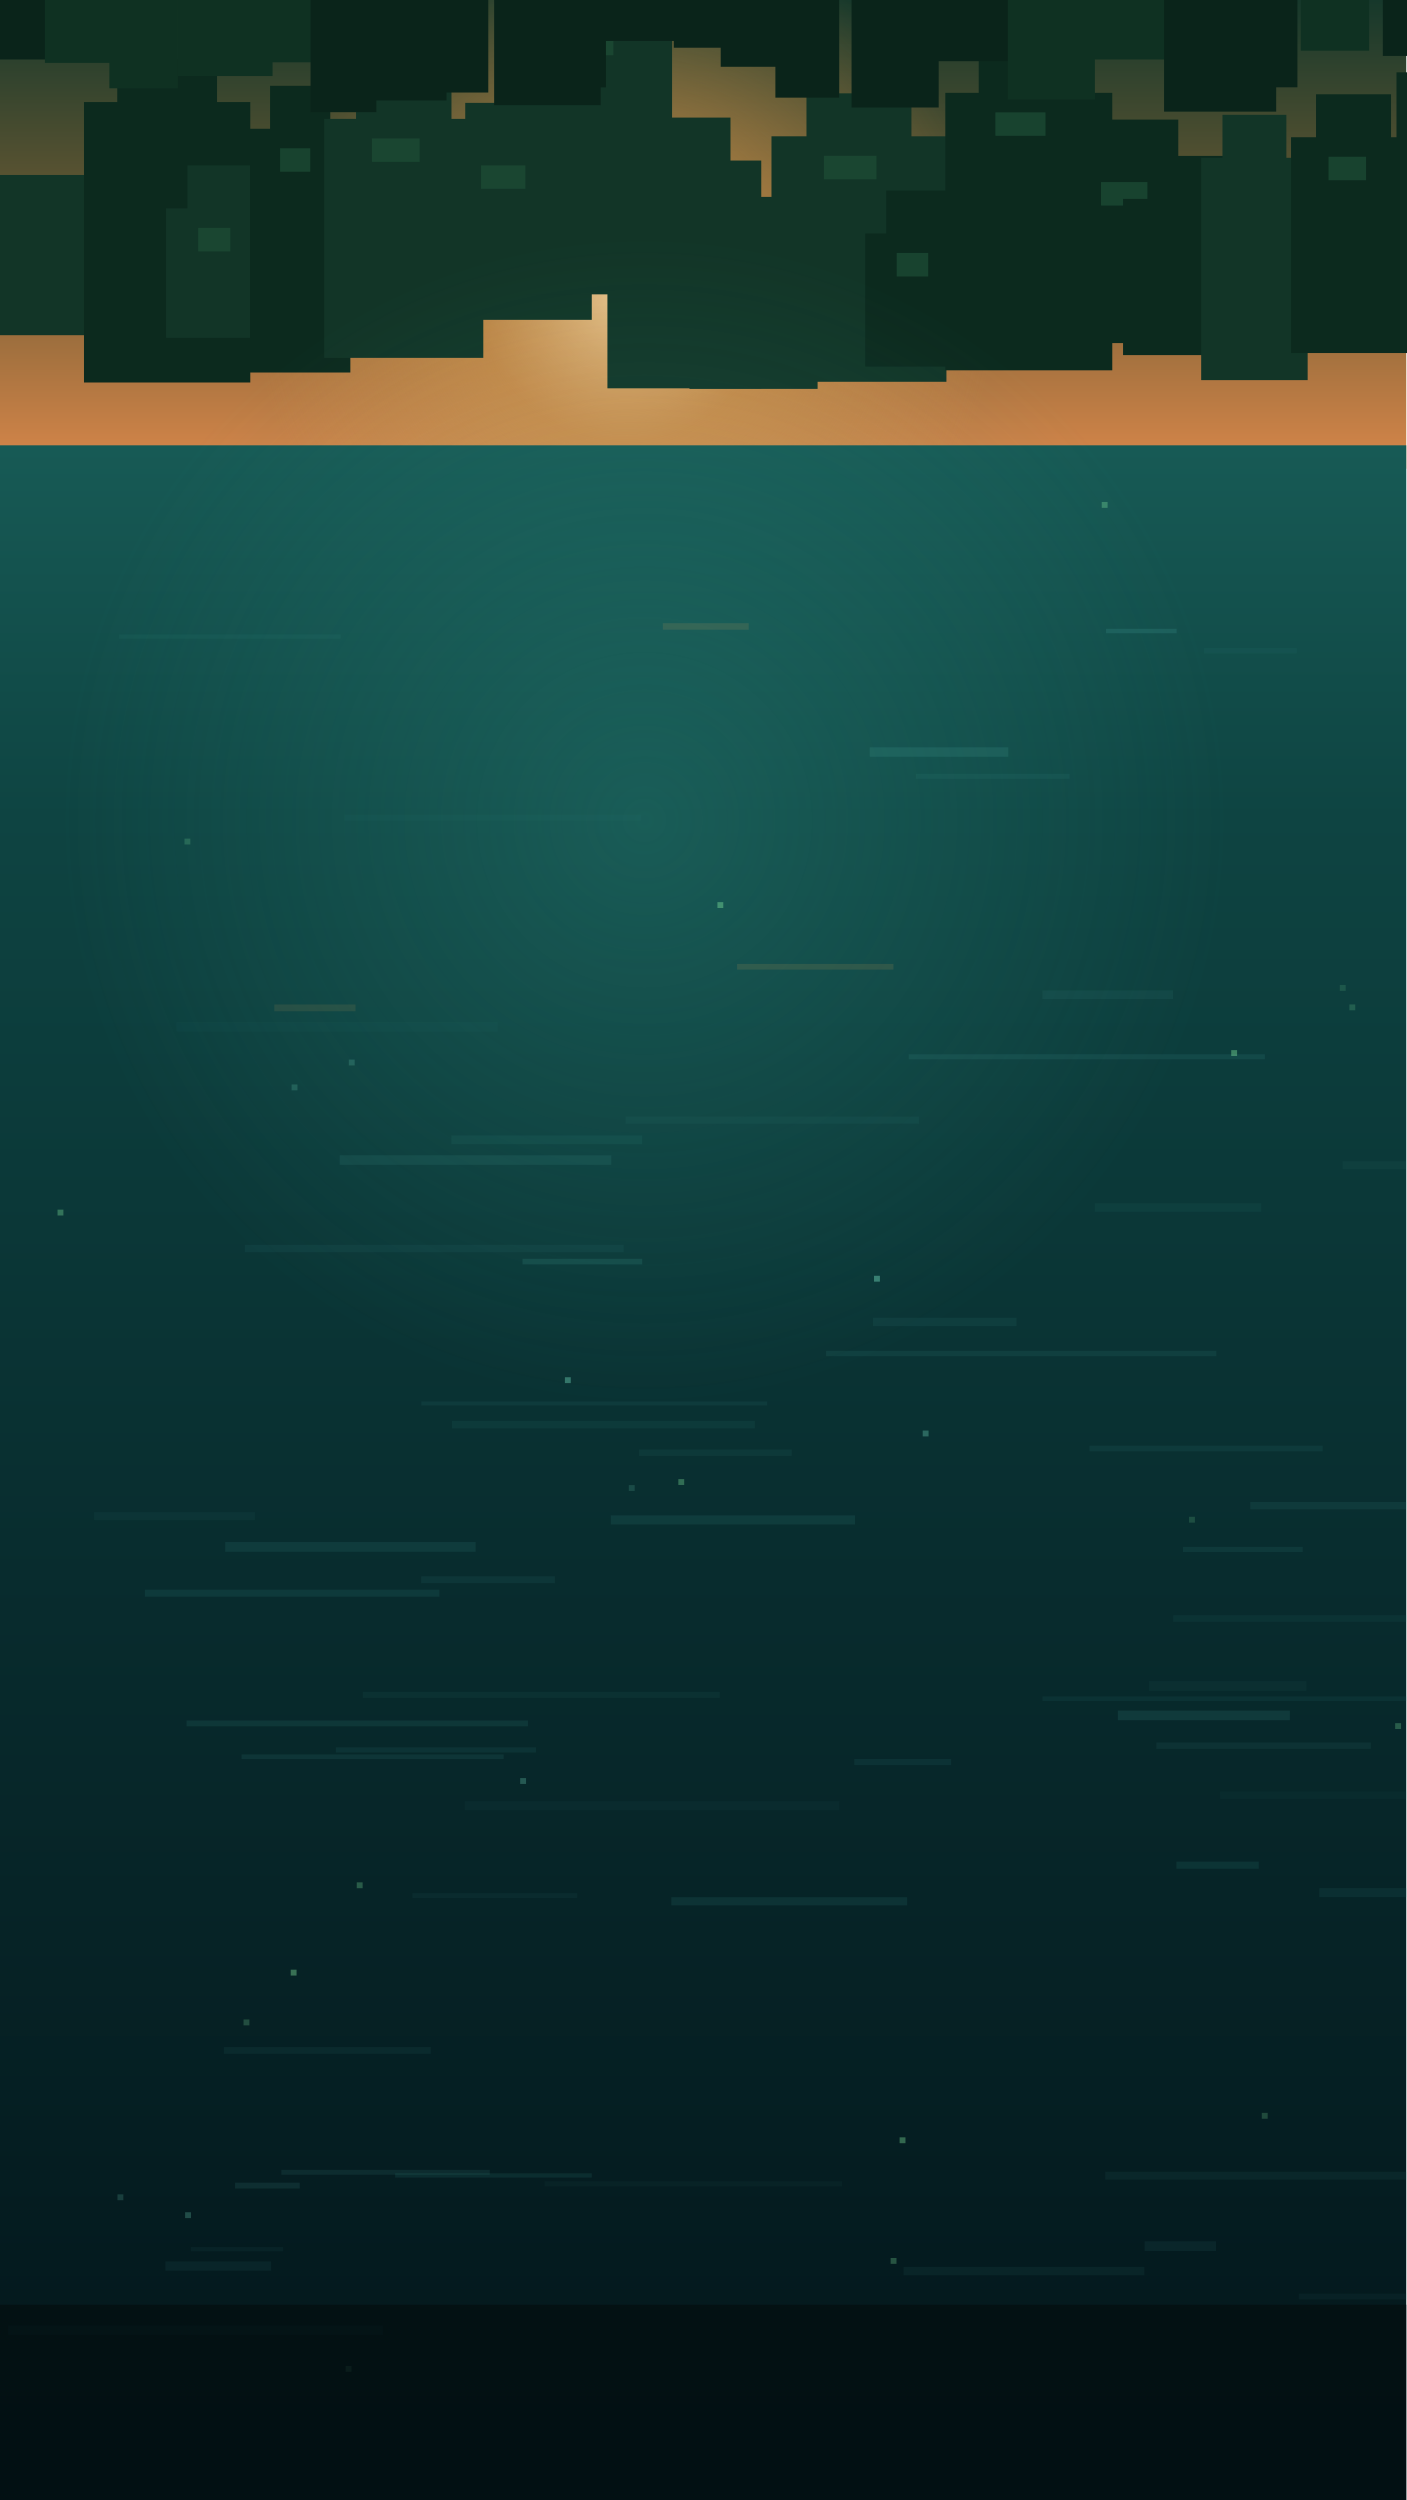
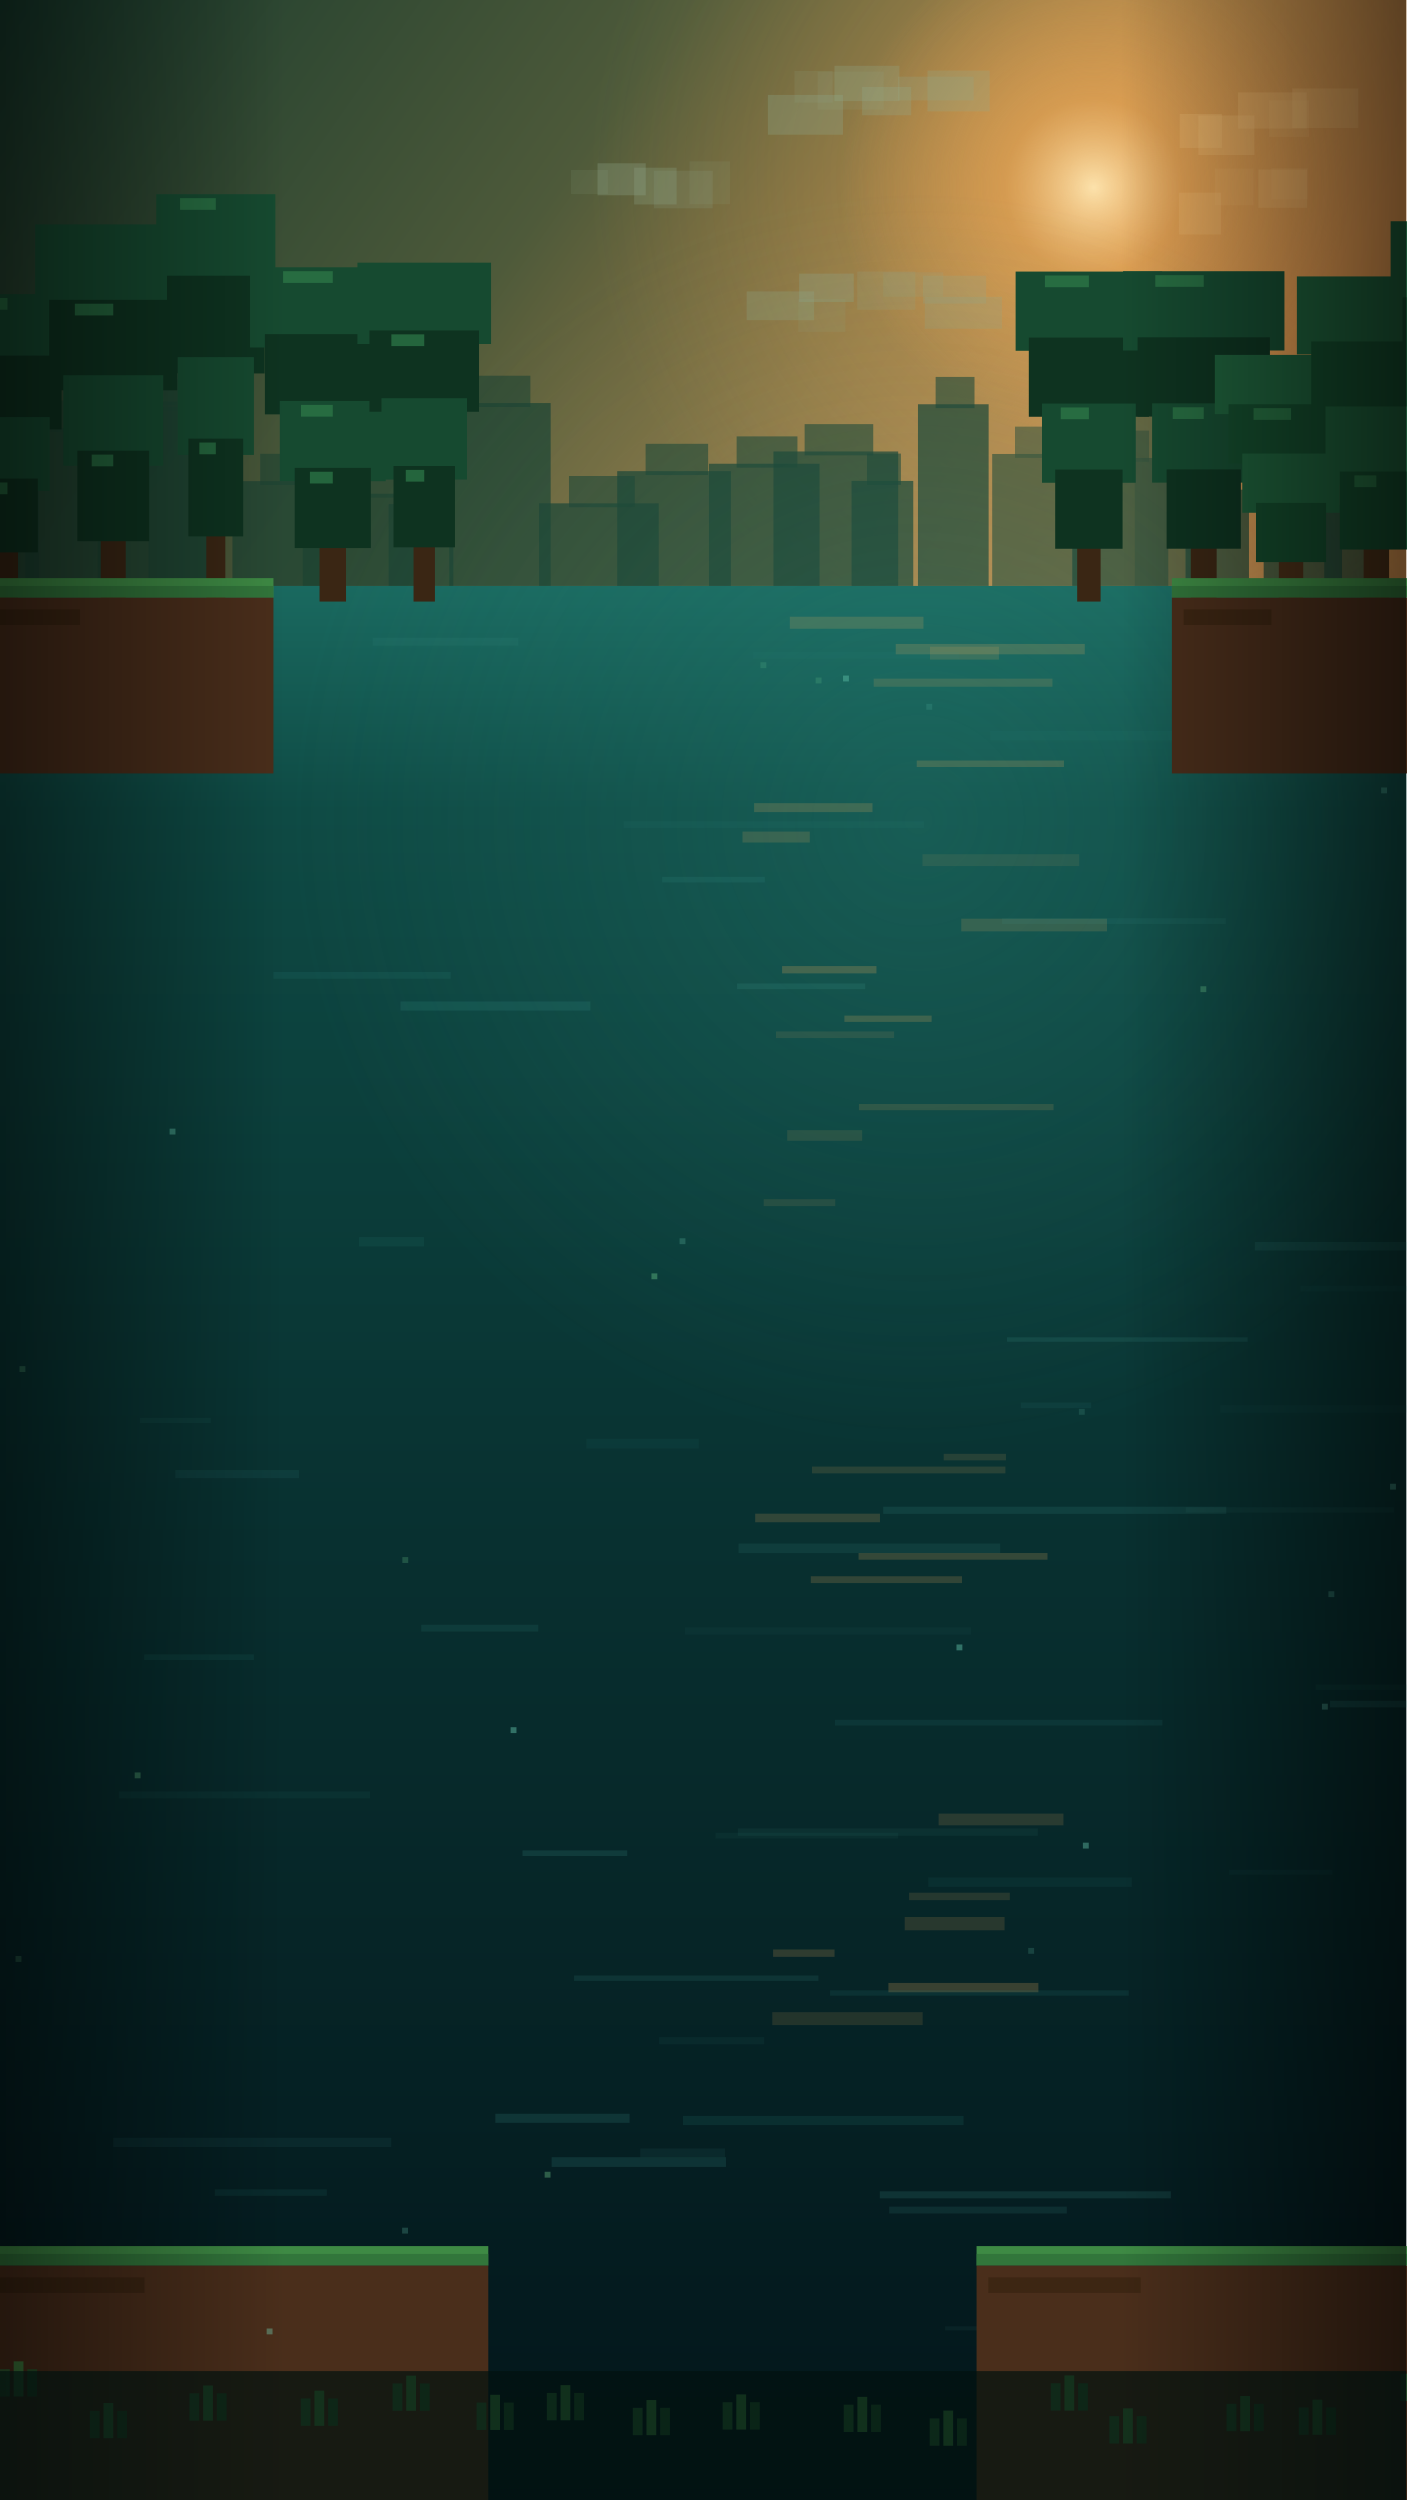
<svg xmlns="http://www.w3.org/2000/svg" viewBox="0 0 720 1280">
  <defs>
-     <linearGradient id="sky2" x1="0" y1="0" x2="0" y2="1">
-       <stop offset="0" stop-color="#16382B" />
-       <stop offset="0.5" stop-color="#6E5B33" />
-       <stop offset="1" stop-color="#D8874A" />
+     <linearGradient id="sky2" x1="0" y1="0" x2="1" y2="0.3">
+       <stop offset="0" stop-color="#173A2C" />
+       <stop offset="0.45" stop-color="#4E5A3A" />
+       <stop offset="0.72" stop-color="#9A7A44" />
+       <stop offset="1" stop-color="#E0954E" />
    </linearGradient>
    <linearGradient id="water" x1="0" y1="0" x2="0" y2="1">
-       <stop offset="0" stop-color="#175A55" />
-       <stop offset="0.18" stop-color="#0E4442" />
-       <stop offset="0.55" stop-color="#082C2E" />
+       <stop offset="0" stop-color="#1A6A60" />
+       <stop offset="0.12" stop-color="#0E4A44" />
+       <stop offset="0.5" stop-color="#083030" />
      <stop offset="1" stop-color="#03151A" />
    </linearGradient>
    <radialGradient id="sun">
-       <stop offset="0" stop-color="#FFD9A0" stop-opacity="0.85" />
-       <stop offset="0.4" stop-color="#E8A050" stop-opacity="0.5" />
+       <stop offset="0" stop-color="#FFE6B0" stop-opacity="0.95" />
+       <stop offset="0.35" stop-color="#F0A855" stop-opacity="0.55" />
      <stop offset="1" stop-color="#E8A050" stop-opacity="0" />
    </radialGradient>
+     <radialGradient id="sunHalo">
+       <stop offset="0" stop-color="#F0B860" stop-opacity="0.3" />
+       <stop offset="1" stop-color="#F0B860" stop-opacity="0" />
+     </radialGradient>
    <radialGradient id="waterGlow">
-       <stop offset="0" stop-color="#2E8A7E" stop-opacity="0.35" />
+       <stop offset="0" stop-color="#2E8A7E" stop-opacity="0.3" />
      <stop offset="1" stop-color="#2E8A7E" stop-opacity="0" />
    </radialGradient>
+     <linearGradient id="vign" x1="0" y1="0" x2="1" y2="0">
+       <stop offset="0" stop-color="#000" stop-opacity="0.5" />
+       <stop offset="0.2" stop-color="#000" stop-opacity="0" />
+       <stop offset="0.8" stop-color="#000" stop-opacity="0" />
+       <stop offset="1" stop-color="#000" stop-opacity="0.55" />
+     </linearGradient>
  </defs>
-   <rect x="0" y="0" width="720" height="240" fill="url(#sky2)" />
-   <circle cx="320" cy="150" r="190" fill="url(#sun)" />
-   <rect x="-20" y="111.589" width="91.072" height="60.029" fill="#123527" />
-   <rect x="-1.786" y="89.589" width="54.643" height="24" fill="#123527" />
-   <rect x="43" y="52.245" width="85.153" height="143.595" fill="#0C2A1E" />
-   <rect x="60.031" y="30.245" width="51.092" height="24" fill="#0C2A1E" />
-   <rect x="85" y="106.698" width="54.829" height="66.262" fill="#123527" />
-   <rect x="95.966" y="84.698" width="32.897" height="24" fill="#123527" />
-   <rect x="101.449" y="116.698" width="16.449" height="12" fill="#1B4A33" opacity=".8" />
-   <rect x="128" y="65.925" width="51.379" height="124.804" fill="#0C2A1E" />
-   <rect x="138.276" y="43.925" width="30.827" height="24" fill="#0C2A1E" />
-   <rect x="143.414" y="75.925" width="15.414" height="12" fill="#1B4A33" opacity=".8" />
-   <rect x="166" y="60.869" width="81.446" height="122.356" fill="#123527" />
-   <rect x="182.289" y="38.869" width="48.867" height="24" fill="#123527" />
-   <rect x="190.434" y="70.869" width="24.434" height="12" fill="#1B4A33" opacity=".8" />
-   <rect x="222" y="74.673" width="80.986" height="89.084" fill="#123527" />
-   <rect x="238.197" y="52.673" width="48.592" height="24" fill="#123527" />
-   <rect x="246.296" y="84.673" width="24.296" height="12" fill="#1B4A33" opacity=".8" />
-   <rect x="269" y="6.269" width="75.097" height="144.436" fill="#123527" />
-   <rect x="284.019" y="-15.731" width="45.058" height="24" fill="#123527" />
-   <rect x="291.529" y="16.269" width="22.529" height="12" fill="#1B4A33" opacity=".8" />
-   <rect x="311" y="82.201" width="78.764" height="116.617" fill="#123527" />
-   <rect x="326.753" y="60.201" width="47.258" height="24" fill="#123527" />
-   <rect x="353" y="122.808" width="65.609" height="76.3" fill="#123527" />
-   <rect x="366.122" y="100.808" width="39.365" height="24" fill="#123527" />
-   <rect x="395" y="69.786" width="89.572" height="125.688" fill="#123527" />
-   <rect x="412.914" y="47.786" width="53.743" height="24" fill="#123527" />
-   <rect x="421.872" y="79.786" width="26.872" height="12" fill="#1B4A33" opacity=".8" />
-   <rect x="443" y="119.529" width="53.727" height="68.17" fill="#0C2A1E" />
-   <rect x="453.745" y="97.529" width="32.236" height="24" fill="#0C2A1E" />
-   <rect x="459.118" y="129.529" width="16.118" height="12" fill="#1B4A33" opacity=".8" />
-   <rect x="484" y="47.529" width="85.483" height="142.073" fill="#0C2A1E" />
-   <rect x="501.097" y="25.529" width="51.29" height="24" fill="#0C2A1E" />
-   <rect x="509.645" y="57.529" width="25.645" height="12" fill="#1B4A33" opacity=".8" />
-   <rect x="540" y="83.226" width="79.104" height="92.432" fill="#0C2A1E" />
-   <rect x="555.821" y="61.226" width="47.462" height="24" fill="#0C2A1E" />
-   <rect x="563.731" y="93.226" width="23.731" height="12" fill="#1B4A33" opacity=".8" />
-   <rect x="575" y="101.824" width="89.263" height="79.988" fill="#0C2A1E" />
-   <rect x="592.853" y="79.824" width="53.558" height="24" fill="#0C2A1E" />
-   <rect x="615" y="80.788" width="54.519" height="113.832" fill="#123527" />
-   <rect x="625.904" y="58.788" width="32.712" height="24" fill="#123527" />
-   <rect x="661" y="70.267" width="64.015" height="110.489" fill="#0C2A1E" />
-   <rect x="673.803" y="48.267" width="38.409" height="24" fill="#0C2A1E" />
-   <rect x="680.204" y="80.267" width="19.204" height="12" fill="#1B4A33" opacity=".8" />
-   <rect x="715" y="37.028" width="47.932" height="140.578" fill="#0C2A1E" />
-   <rect x="724.586" y="15.028" width="28.759" height="24" fill="#0C2A1E" />
-   <rect x="729.38" y="47.028" width="14.38" height="12" fill="#1B4A33" opacity=".8" />
-   <rect x="-10" y="-6" width="53.271" height="36.457" fill="#0A241A" />
-   <rect x="23" y="-6" width="56.959" height="38.208" fill="#0F3122" />
-   <rect x="56" y="-6" width="35.094" height="51.2" fill="#0F3122" />
-   <rect x="91" y="-6" width="48.565" height="44.945" fill="#0F3122" />
-   <rect x="130" y="-6" width="39.093" height="37.901" fill="#0F3122" />
-   <rect x="159" y="-6" width="33.69" height="63.441" fill="#0A241A" />
-   <rect x="185" y="-6" width="43.614" height="57.454" fill="#0A241A" />
-   <rect x="209" y="-6" width="40.999" height="53.376" fill="#0A241A" />
-   <rect x="253" y="-6" width="54.552" height="59.87" fill="#0A241A" />
-   <rect x="278" y="-6" width="32.24" height="50.744" fill="#0A241A" />
-   <rect x="305" y="-6" width="54.06" height="26.969" fill="#0A241A" />
-   <rect x="345" y="-6" width="54.438" height="30.434" fill="#0A241A" />
-   <rect x="369" y="-6" width="30.758" height="40.196" fill="#0A241A" />
-   <rect x="397" y="-6" width="32.677" height="56.001" fill="#0A241A" />
-   <rect x="436" y="-6" width="44.61" height="61.04" fill="#0A241A" />
-   <rect x="471" y="-6" width="58.856" height="37.331" fill="#0A241A" />
-   <rect x="516" y="-6" width="44.592" height="56.914" fill="#0F3122" />
-   <rect x="558" y="-6" width="41.362" height="36.463" fill="#0F3122" />
-   <rect x="596" y="-6" width="57.408" height="63.156" fill="#0A241A" />
-   <rect x="631" y="-6" width="33.278" height="50.704" fill="#0A241A" />
-   <rect x="666" y="-6" width="35.002" height="31.946" fill="#0F3122" />
-   <rect x="708" y="-6" width="55.899" height="34.632" fill="#0A241A" />
-   <rect x="738" y="-6" width="39.653" height="53.768" fill="#0F3122" />
-   <rect x="0" y="228" width="720" height="1052" fill="url(#water)" />
-   <circle cx="330" cy="420" r="300" fill="url(#waterGlow)" />
-   <rect x="4.185" y="1190.626" width="191.848" height="4.827" fill="#5AC8BE" opacity="0.11" />
-   <rect x="90.398" y="523.396" width="164.38" height="4.706" fill="#3E9E96" opacity="0.04" />
-   <rect x="445.314" y="382.639" width="70.934" height="4.818" fill="#5AC8BE" opacity="0.12" />
-   <rect x="572.378" y="875.832" width="88.027" height="4.904" fill="#5AC8BE" opacity="0.11" />
-   <rect x="687.4" y="594.548" width="119.162" height="4.019" fill="#5AC8BE" opacity="0.04" />
-   <rect x="125.404" y="637.358" width="193.882" height="3.746" fill="#3E9E96" opacity="0.08" />
-   <rect x="320.329" y="571.693" width="150.189" height="3.692" fill="#3E9E96" opacity="0.07" />
-   <rect x="97.752" y="1150.526" width="47.176" height="2.086" fill="#5AC8BE" opacity="0.05" />
-   <rect x="665.01" y="1174.332" width="144.287" height="2.893" fill="#3E9E96" opacity="0.06" />
-   <rect x="566.307" y="321.957" width="36.127" height="2.259" fill="#5AC8BE" opacity="0.13" />
-   <rect x="202.318" y="1112.737" width="100.675" height="2.197" fill="#3E9E96" opacity="0.12" />
-   <rect x="560.587" y="616.118" width="85.114" height="4.304" fill="#3E9E96" opacity="0.07" />
-   <rect x="586.05" y="1147.577" width="36.553" height="4.952" fill="#5AC8BE" opacity="0.07" />
-   <rect x="95.547" y="880.893" width="174.755" height="2.963" fill="#3E9E96" opacity="0.13" />
-   <rect x="215.741" y="717.569" width="177.012" height="2.019" fill="#3E9E96" opacity="0.09" />
-   <rect x="173.946" y="591.502" width="139.04" height="4.888" fill="#5AC8BE" opacity="0.09" />
-   <rect x="115.321" y="789.523" width="128.186" height="4.988" fill="#5AC8BE" opacity="0.09" />
-   <rect x="600.684" y="827.006" width="122.812" height="3.351" fill="#3E9E96" opacity="0.07" />
-   <rect x="48.226" y="774.194" width="82.244" height="4.08" fill="#3E9E96" opacity="0.06" />
-   <rect x="74.206" y="813.949" width="150.762" height="3.549" fill="#3E9E96" opacity="0.12" />
-   <rect x="185.785" y="866.276" width="182.716" height="3.032" fill="#3E9E96" opacity="0.07" />
-   <rect x="462.63" y="1160.671" width="123.266" height="4.221" fill="#5AC8BE" opacity="0.06" />
-   <rect x="123.701" y="898.284" width="134.134" height="2.341" fill="#5AC8BE" opacity="0.09" />
-   <rect x="144.066" y="1110.972" width="106.673" height="2.478" fill="#5AC8BE" opacity="0.09" />
-   <rect x="602.331" y="953.142" width="42.137" height="3.654" fill="#3E9E96" opacity="0.12" />
-   <rect x="605.683" y="792.019" width="61.274" height="2.609" fill="#5AC8BE" opacity="0.08" />
-   <rect x="114.643" y="1048.105" width="105.924" height="3.422" fill="#5AC8BE" opacity="0.06" />
-   <rect x="422.952" y="691.605" width="199.794" height="2.728" fill="#5AC8BE" opacity="0.08" />
-   <rect x="533.752" y="868.581" width="188.295" height="2.348" fill="#3E9E96" opacity="0.08" />
-   <rect x="624.748" y="917.234" width="115.196" height="3.772" fill="#3E9E96" opacity="0.04" />
-   <rect x="565.879" y="1111.959" width="179.475" height="3.959" fill="#3E9E96" opacity="0.08" />
-   <rect x="120.343" y="1117.535" width="33.117" height="2.97" fill="#5AC8BE" opacity="0.10" />
-   <rect x="616.482" y="331.814" width="47.454" height="2.78" fill="#3E9E96" opacity="0.06" />
-   <rect x="675.502" y="966.756" width="81.838" height="4.547" fill="#3E9E96" opacity="0.10" />
-   <rect x="339.374" y="319.068" width="43.959" height="3.36" fill="#E8A050" opacity="0.13" />
-   <rect x="176.425" y="417.15" width="151.878" height="3.078" fill="#3E9E96" opacity="0.04" />
-   <rect x="465.276" y="539.787" width="182.325" height="2.534" fill="#5AC8BE" opacity="0.09" />
-   <rect x="211.19" y="969.274" width="84.32" height="2.488" fill="#3E9E96" opacity="0.06" />
-   <rect x="640.143" y="769.02" width="147.099" height="3.735" fill="#5AC8BE" opacity="0.08" />
-   <rect x="140.467" y="514.307" width="41.552" height="3.439" fill="#E8A050" opacity="0.11" />
-   <rect x="588.308" y="860.782" width="80.542" height="4.961" fill="#5AC8BE" opacity="0.04" />
-   <rect x="278.807" y="1116.823" width="152.282" height="2.537" fill="#3E9E96" opacity="0.05" />
-   <rect x="437.408" y="900.613" width="49.579" height="3.087" fill="#3E9E96" opacity="0.10" />
-   <rect x="231.128" y="581.368" width="97.621" height="4.443" fill="#5AC8BE" opacity="0.06" />
-   <rect x="557.817" y="740.202" width="119.403" height="2.857" fill="#3E9E96" opacity="0.09" />
-   <rect x="171.985" y="894.632" width="102.415" height="2.645" fill="#3E9E96" opacity="0.10" />
-   <rect x="267.522" y="644.491" width="61.279" height="2.853" fill="#5AC8BE" opacity="0.12" />
-   <rect x="377.383" y="493.542" width="80.061" height="2.886" fill="#E8A050" opacity="0.13" />
-   <rect x="343.736" y="971.374" width="120.725" height="4.158" fill="#3E9E96" opacity="0.13" />
-   <rect x="60.968" y="324.82" width="113.482" height="2.2" fill="#3E9E96" opacity="0.07" />
-   <rect x="533.698" y="507.086" width="66.864" height="4.409" fill="#3E9E96" opacity="0.09" />
-   <rect x="84.692" y="1157.864" width="54.095" height="4.746" fill="#3E9E96" opacity="0.08" />
-   <rect x="231.407" y="727.522" width="155.073" height="3.79" fill="#5AC8BE" opacity="0.06" />
-   <rect x="468.929" y="396.243" width="78.649" height="2.463" fill="#5AC8BE" opacity="0.06" />
-   <rect x="327.22" y="742.17" width="78.131" height="3.257" fill="#5AC8BE" opacity="0.06" />
-   <rect x="312.747" y="775.867" width="125.013" height="4.651" fill="#5AC8BE" opacity="0.09" />
-   <rect x="215.679" y="807.069" width="68.419" height="3.514" fill="#5AC8BE" opacity="0.07" />
-   <rect x="446.989" y="674.697" width="73.419" height="4.242" fill="#5AC8BE" opacity="0.07" />
-   <rect x="237.985" y="922.292" width="191.75" height="4.489" fill="#3E9E96" opacity="0.05" />
-   <rect x="592.061" y="892.171" width="109.794" height="3.22" fill="#5AC8BE" opacity="0.07" />
-   <rect x="630.384" y="537.66" width="3" height="3" fill="#8CF7A6" opacity="0.37" />
-   <rect x="447.502" y="653.202" width="3" height="3" fill="#7BE8C8" opacity="0.40" />
-   <rect x="124.686" y="1033.976" width="3" height="3" fill="#8CF7A6" opacity="0.21" />
-   <rect x="608.796" y="776.595" width="3" height="3" fill="#8CF7A6" opacity="0.16" />
-   <rect x="94.784" y="1132.668" width="3" height="3" fill="#7BE8C8" opacity="0.24" />
-   <rect x="472.427" y="732.449" width="3" height="3" fill="#7BE8C8" opacity="0.30" />
-   <rect x="564.085" y="257.017" width="3" height="3" fill="#8CF7A6" opacity="0.29" />
-   <rect x="176.965" y="1211.364" width="3" height="3" fill="#8CF7A6" opacity="0.36" />
-   <rect x="148.84" y="1008.484" width="3" height="3" fill="#8CF7A6" opacity="0.37" />
-   <rect x="646.043" y="1081.79" width="3" height="3" fill="#8CF7A6" opacity="0.20" />
-   <rect x="321.961" y="760.367" width="3" height="3" fill="#7BE8C8" opacity="0.15" />
-   <rect x="29.454" y="619.338" width="3" height="3" fill="#8CF7A6" opacity="0.31" />
-   <rect x="690.877" y="514.27" width="3" height="3" fill="#8CF7A6" opacity="0.17" />
-   <rect x="367.318" y="461.897" width="3" height="3" fill="#8CF7A6" opacity="0.37" />
-   <rect x="178.598" y="542.511" width="3" height="3" fill="#7BE8C8" opacity="0.18" />
-   <rect x="289.24" y="705.149" width="3" height="3" fill="#7BE8C8" opacity="0.37" />
-   <rect x="182.663" y="963.762" width="3" height="3" fill="#8CF7A6" opacity="0.26" />
-   <rect x="714.324" y="882.248" width="3" height="3" fill="#8CF7A6" opacity="0.25" />
-   <rect x="460.6" y="1094.319" width="3" height="3" fill="#8CF7A6" opacity="0.34" />
-   <rect x="60.149" y="1123.511" width="3" height="3" fill="#7BE8C8" opacity="0.17" />
-   <rect x="149.289" y="555.244" width="3" height="3" fill="#7BE8C8" opacity="0.18" />
-   <rect x="347.308" y="757.304" width="3" height="3" fill="#8CF7A6" opacity="0.31" />
-   <rect x="266.33" y="910.384" width="3" height="3" fill="#7BE8C8" opacity="0.26" />
-   <rect x="685.978" y="504.31" width="3" height="3" fill="#8CF7A6" opacity="0.13" />
-   <rect x="94.455" y="429.368" width="3" height="3" fill="#8CF7A6" opacity="0.18" />
-   <rect x="456.002" y="1156.086" width="3" height="3" fill="#8CF7A6" opacity="0.26" />
-   <rect x="0" y="1180" width="720" height="100" fill="#020F12" opacity=".85" />
+   <rect x="0" y="0" width="720" height="304" fill="url(#sky2)" />
+   <circle cx="560" cy="90" r="260" fill="url(#sunHalo)" />
+   <circle cx="560" cy="96" r="130" fill="url(#sun)" />
+   <rect x="393.161" y="48.63" width="38.434" height="20.335" fill="#8FA98C" opacity="0.29" />
+   <rect x="406.763" y="36.368" width="19.531" height="16.175" fill="#8FA98C" opacity="0.14" />
+   <rect x="418.634" y="36.72" width="33.841" height="19.405" fill="#8FA98C" opacity="0.13" />
+   <rect x="427.252" y="33.701" width="33.243" height="18.041" fill="#8FA98C" opacity="0.27" />
+   <rect x="441.411" y="44.517" width="25.109" height="14.501" fill="#8FA98C" opacity="0.27" />
+   <rect x="459.879" y="39.275" width="38.64" height="12.128" fill="#8FA98C" opacity="0.24" />
+   <rect x="474.864" y="36.161" width="31.84" height="20.876" fill="#8FA98C" opacity="0.26" />
+   <rect x="382.316" y="149.209" width="34.473" height="14.712" fill="#8FA98C" opacity="0.26" />
+   <rect x="408.734" y="153.113" width="24.106" height="16.831" fill="#8FA98C" opacity="0.12" />
+   <rect x="409.15" y="140.089" width="27.951" height="14.53" fill="#8FA98C" opacity="0.30" />
+   <rect x="438.957" y="139.07" width="29.638" height="19.498" fill="#8FA98C" opacity="0.18" />
+   <rect x="452.183" y="139.404" width="30.764" height="12.534" fill="#8FA98C" opacity="0.15" />
+   <rect x="472.6" y="141.162" width="32.313" height="14.267" fill="#8FA98C" opacity="0.23" />
+   <rect x="473.494" y="151.997" width="39.511" height="16.315" fill="#8FA98C" opacity="0.22" />
+   <rect x="292.34" y="87.03" width="18.924" height="12.312" fill="#8FA98C" opacity="0.11" />
+   <rect x="305.948" y="83.601" width="24.655" height="16.378" fill="#8FA98C" opacity="0.30" />
+   <rect x="324.683" y="85.873" width="21.735" height="18.8" fill="#8FA98C" opacity="0.26" />
+   <rect x="334.81" y="87.42" width="30.11" height="19.228" fill="#8FA98C" opacity="0.17" />
+   <rect x="353.046" y="82.641" width="20.706" height="21.86" fill="#8FA98C" opacity="0.12" />
+   <rect x="603.592" y="98.674" width="21.602" height="21.352" fill="#F0C078" opacity="0.28" />
+   <rect x="622.048" y="86.334" width="19.642" height="18.686" fill="#F0C078" opacity="0.14" />
+   <rect x="644.3" y="86.791" width="24.941" height="19.594" fill="#F0C078" opacity="0.28" />
+   <rect x="651.004" y="85.978" width="18.556" height="16.049" fill="#F0C078" opacity="0.14" />
+   <rect x="604.043" y="58.376" width="21.553" height="17.337" fill="#F0C078" opacity="0.31" />
+   <rect x="613.571" y="59.143" width="28.701" height="20.229" fill="#F0C078" opacity="0.29" />
+   <rect x="633.878" y="47.317" width="35.141" height="18.501" fill="#F0C078" opacity="0.30" />
+   <rect x="649.81" y="51.419" width="20.404" height="18.676" fill="#F0C078" opacity="0.17" />
+   <rect x="661.638" y="45.284" width="33.785" height="20.252" fill="#F0C078" opacity="0.29" />
+   <rect x="-20" y="245.967" width="40.039" height="54.033" fill="#1C4232" opacity=".72" />
+   <rect x="-9.99" y="231.967" width="22.021" height="16" fill="#1C4232" opacity=".6" />
+   <rect x="13" y="219.07" width="50.949" height="80.93" fill="#1C4232" opacity=".72" />
+   <rect x="25.737" y="205.07" width="28.022" height="16" fill="#1C4232" opacity=".6" />
+   <rect x="50" y="205.573" width="62.37" height="94.427" fill="#1C4232" opacity=".72" />
+   <rect x="65.592" y="191.573" width="34.303" height="16" fill="#1C4232" opacity=".6" />
+   <rect x="76" y="208.174" width="30.426" height="91.826" fill="#1C4232" opacity=".72" />
+   <rect x="83.607" y="194.174" width="16.735" height="16" fill="#1C4232" opacity=".6" />
+   <rect x="119" y="246.348" width="56.876" height="53.652" fill="#1C4232" opacity=".72" />
+   <rect x="133.219" y="232.348" width="31.282" height="16" fill="#1C4232" opacity=".6" />
+   <rect x="155" y="252.794" width="60.67" height="47.206" fill="#1C4232" opacity=".72" />
+   <rect x="170.167" y="238.794" width="33.368" height="16" fill="#1C4232" opacity=".6" />
+   <rect x="199" y="258.105" width="33.122" height="41.895" fill="#1C4232" opacity=".72" />
+   <rect x="207.28" y="244.105" width="18.217" height="16" fill="#1C4232" opacity=".6" />
+   <rect x="230" y="206.366" width="51.943" height="93.634" fill="#1C4232" opacity=".72" />
+   <rect x="242.986" y="192.366" width="28.569" height="16" fill="#1C4232" opacity=".6" />
+   <rect x="276" y="257.713" width="61.268" height="42.287" fill="#1C4232" opacity=".72" />
+   <rect x="291.317" y="243.713" width="33.698" height="16" fill="#1C4232" opacity=".6" />
+   <rect x="316" y="241.227" width="58.204" height="58.773" fill="#1C4232" opacity=".72" />
+   <rect x="330.551" y="227.227" width="32.012" height="16" fill="#1C4232" opacity=".6" />
+   <rect x="363" y="237.431" width="56.615" height="62.569" fill="#1C4232" opacity=".72" />
+   <rect x="377.154" y="223.431" width="31.138" height="16" fill="#1C4232" opacity=".6" />
+   <rect x="396" y="231.153" width="63.872" height="68.847" fill="#1C4232" opacity=".72" />
+   <rect x="411.968" y="217.153" width="35.13" height="16" fill="#1C4232" opacity=".6" />
+   <rect x="436" y="246.233" width="31.587" height="53.767" fill="#1C4232" opacity=".72" />
+   <rect x="443.897" y="232.233" width="17.373" height="16" fill="#1C4232" opacity=".6" />
+   <rect x="470" y="206.979" width="36.179" height="93.021" fill="#1C4232" opacity=".72" />
+   <rect x="479.045" y="192.979" width="19.899" height="16" fill="#1C4232" opacity=".6" />
+   <rect x="508" y="232.435" width="46.686" height="67.565" fill="#3E5238" opacity=".72" />
+   <rect x="519.672" y="218.435" width="25.677" height="16" fill="#3E5238" opacity=".6" />
+   <rect x="549" y="234.467" width="49.171" height="65.533" fill="#1C4232" opacity=".72" />
+   <rect x="561.293" y="220.467" width="27.044" height="16" fill="#1C4232" opacity=".6" />
+   <rect x="581" y="208.023" width="33.435" height="91.977" fill="#3E5238" opacity=".72" />
+   <rect x="589.359" y="194.023" width="18.389" height="16" fill="#3E5238" opacity=".6" />
+   <rect x="607" y="250.716" width="32.47" height="49.284" fill="#1C4232" opacity=".72" />
+   <rect x="615.117" y="236.716" width="17.858" height="16" fill="#1C4232" opacity=".6" />
+   <rect x="647" y="206.992" width="40.125" height="93.008" fill="#1C4232" opacity=".72" />
+   <rect x="657.031" y="192.992" width="22.069" height="16" fill="#1C4232" opacity=".6" />
+   <rect x="678" y="258.658" width="31.225" height="41.342" fill="#1C4232" opacity=".72" />
+   <rect x="685.806" y="244.658" width="17.174" height="16" fill="#1C4232" opacity=".6" />
+   <rect x="722" y="255.255" width="34.307" height="44.745" fill="#1C4232" opacity=".72" />
+   <rect x="730.577" y="241.255" width="18.869" height="16" fill="#1C4232" opacity=".6" />
+   <rect x="0" y="300" width="720" height="980" fill="url(#water)" />
+   <circle cx="470" cy="420" r="320" fill="url(#waterGlow)" />
+   <rect x="395.83" y="998.141" width="31.458" height="3.773" fill="#E8A858" opacity="0.18" />
+   <rect x="492.174" y="470.37" width="74.581" height="6.485" fill="#E8A858" opacity="0.16" />
+   <rect x="472.296" y="437.363" width="80.253" height="6.063" fill="#E8A858" opacity="0.09" />
+   <rect x="483.179" y="744.371" width="31.865" height="3.32" fill="#E8A858" opacity="0.13" />
+   <rect x="400.436" y="494.635" width="48.306" height="3.729" fill="#E8A858" opacity="0.23" />
+   <rect x="469.37" y="389.383" width="75.38" height="3.326" fill="#E8A858" opacity="0.19" />
+   <rect x="415.136" y="807.029" width="77.411" height="3.494" fill="#E8A858" opacity="0.18" />
+   <rect x="404.395" y="315.761" width="68.414" height="6.154" fill="#E8A858" opacity="0.18" />
+   <rect x="439.783" y="565.256" width="99.631" height="3.161" fill="#E8A858" opacity="0.14" />
+   <rect x="397.329" y="528.106" width="60.442" height="3.375" fill="#E8A858" opacity="0.11" />
+   <rect x="415.75" y="750.881" width="99.014" height="3.465" fill="#E8A858" opacity="0.14" />
+   <rect x="386.1" y="411.214" width="60.621" height="4.578" fill="#E8A858" opacity="0.19" />
+   <rect x="386.664" y="775.005" width="63.874" height="4.381" fill="#E8A858" opacity="0.18" />
+   <rect x="458.629" y="329.707" width="96.775" height="5.307" fill="#E8A858" opacity="0.19" />
+   <rect x="395.414" y="1030.231" width="76.977" height="6.609" fill="#E8A858" opacity="0.13" />
+   <rect x="480.578" y="928.57" width="63.898" height="6" fill="#E8A858" opacity="0.15" />
+   <rect x="439.583" y="795.149" width="96.728" height="3.412" fill="#E8A858" opacity="0.20" />
+   <rect x="454.872" y="1015.263" width="76.779" height="4.764" fill="#E8A858" opacity="0.22" />
+   <rect x="465.452" y="969.078" width="51.581" height="3.79" fill="#E8A858" opacity="0.14" />
+   <rect x="432.329" y="520.001" width="44.658" height="3.199" fill="#E8A858" opacity="0.20" />
+   <rect x="476.159" y="331.114" width="35.284" height="6.585" fill="#E8A858" opacity="0.15" />
+   <rect x="391.025" y="614.007" width="36.614" height="3.511" fill="#E8A858" opacity="0.11" />
+   <rect x="447.331" y="347.475" width="91.523" height="4.119" fill="#E8A858" opacity="0.16" />
+   <rect x="463.215" y="981.513" width="51.123" height="6.793" fill="#E8A858" opacity="0.15" />
+   <rect x="380.169" y="425.758" width="34.423" height="5.601" fill="#E8A858" opacity="0.17" />
+   <rect x="403.059" y="578.646" width="38.351" height="5.42" fill="#E8A858" opacity="0.12" />
+   <rect x="110.001" y="1120.972" width="57.319" height="3.232" fill="#2E8A82" opacity="0.12" />
+   <rect x="507.057" y="374.252" width="108.722" height="4.666" fill="#2E8A82" opacity="0.07" />
+   <rect x="327.853" y="1100.021" width="43.336" height="4.494" fill="#4FB8AE" opacity="0.07" />
+   <rect x="300.23" y="736.631" width="57.518" height="4.996" fill="#2E8A82" opacity="0.07" />
+   <rect x="642.491" y="635.921" width="120.763" height="4.321" fill="#4FB8AE" opacity="0.11" />
+   <rect x="624.748" y="719.473" width="101.173" height="3.772" fill="#2E8A82" opacity="0.05" />
+   <rect x="450.469" y="1121.959" width="149.017" height="3.569" fill="#4FB8AE" opacity="0.14" />
+   <rect x="190.849" y="326.502" width="74.5" height="4.059" fill="#4FB8AE" opacity="0.06" />
+   <rect x="673.63" y="862.461" width="65.001" height="2.773" fill="#2E8A82" opacity="0.08" />
+   <rect x="483.908" y="1191.089" width="148.482" height="2.064" fill="#4FB8AE" opacity="0.06" />
+   <rect x="89.815" y="752.661" width="63.245" height="4.151" fill="#4FB8AE" opacity="0.08" />
+   <rect x="183.837" y="633.427" width="33.214" height="4.688" fill="#2E8A82" opacity="0.12" />
+   <rect x="513.11" y="470.116" width="114.497" height="2.959" fill="#4FB8AE" opacity="0.07" />
+   <rect x="475.283" y="961.274" width="104.17" height="4.783" fill="#2E8A82" opacity="0.09" />
+   <rect x="71.689" y="725.982" width="36.193" height="2.611" fill="#4FB8AE" opacity="0.06" />
+   <rect x="680.987" y="870.782" width="153.893" height="3.377" fill="#4FB8AE" opacity="0.14" />
+   <rect x="629.328" y="957.377" width="52.872" height="2.49" fill="#2E8A82" opacity="0.06" />
+   <rect x="427.511" y="880.532" width="167.652" height="2.938" fill="#4FB8AE" opacity="0.08" />
+   <rect x="337.488" y="1043.035" width="53.796" height="3.578" fill="#2E8A82" opacity="0.08" />
+   <rect x="293.918" y="1011.472" width="125.105" height="2.748" fill="#4FB8AE" opacity="0.11" />
+   <rect x="267.522" y="947.416" width="53.599" height="2.853" fill="#4FB8AE" opacity="0.14" />
+   <rect x="377.383" y="503.542" width="65.604" height="2.886" fill="#4FB8AE" opacity="0.12" />
+   <rect x="378.149" y="790.309" width="133.897" height="4.845" fill="#4FB8AE" opacity="0.10" />
+   <rect x="522.674" y="718.103" width="36.003" height="2.843" fill="#4FB8AE" opacity="0.07" />
+   <rect x="350.709" y="833.216" width="146.454" height="3.65" fill="#2E8A82" opacity="0.06" />
+   <rect x="319.381" y="420.467" width="153.71" height="3.425" fill="#2E8A82" opacity="0.08" />
+   <rect x="73.786" y="847.063" width="56.221" height="2.859" fill="#2E8A82" opacity="0.12" />
+   <rect x="338.997" y="448.963" width="52.609" height="2.849" fill="#4FB8AE" opacity="0.09" />
+   <rect x="385.642" y="333.898" width="105.311" height="3.36" fill="#2E8A82" opacity="0.06" />
+   <rect x="215.679" y="831.866" width="59.899" height="3.514" fill="#4FB8AE" opacity="0.09" />
+   <rect x="515.605" y="684.697" width="123.172" height="2.264" fill="#4FB8AE" opacity="0.12" />
+   <rect x="583.346" y="1166.322" width="150.456" height="2.359" fill="#2E8A82" opacity="0.10" />
+   <rect x="253.629" y="1082.254" width="68.709" height="4.641" fill="#4FB8AE" opacity="0.14" />
+   <rect x="282.453" y="1104.488" width="89.245" height="4.981" fill="#4FB8AE" opacity="0.13" />
+   <rect x="377.807" y="936.113" width="153.541" height="3.828" fill="#4FB8AE" opacity="0.06" />
+   <rect x="455.272" y="1129.797" width="90.925" height="3.507" fill="#4FB8AE" opacity="0.11" />
+   <rect x="425.004" y="1019.045" width="152.908" height="2.741" fill="#2E8A82" opacity="0.14" />
+   <rect x="349.696" y="1083.367" width="143.625" height="4.656" fill="#2E8A82" opacity="0.14" />
+   <rect x="366.381" y="938.414" width="93.45" height="2.874" fill="#4FB8AE" opacity="0.05" />
+   <rect x="665.789" y="658.372" width="129.1" height="2.84" fill="#2E8A82" opacity="0.07" />
+   <rect x="607.163" y="771.713" width="106.537" height="2.748" fill="#4FB8AE" opacity="0.06" />
+   <rect x="205.061" y="512.759" width="97.196" height="4.64" fill="#4FB8AE" opacity="0.12" />
+   <rect x="452.195" y="771.46" width="175.649" height="3.64" fill="#4FB8AE" opacity="0.11" />
+   <rect x="57.965" y="1094.579" width="142.372" height="4.705" fill="#4FB8AE" opacity="0.07" />
+   <rect x="140.015" y="497.653" width="90.752" height="3.455" fill="#2E8A82" opacity="0.13" />
+   <rect x="60.822" y="917.213" width="128.61" height="3.532" fill="#2E8A82" opacity="0.08" />
+   <rect x="-1.598" y="254.478" width="10.82" height="53.522" fill="#3A2614" />
+   <rect x="-30" y="150.584" width="67.624" height="37.78" fill="#164A30" />
+   <rect x="-16.475" y="152.584" width="20.287" height="6" fill="#2E7A48" opacity=".7" />
+   <rect x="-23.914" y="182.067" width="55.451" height="37.78" fill="#0E3320" />
+   <rect x="-17.828" y="213.55" width="43.279" height="37.78" fill="#164A30" />
+   <rect x="-11.742" y="245.033" width="31.107" height="37.78" fill="#0E3320" />
+   <rect x="-5.52" y="247.033" width="9.332" height="6" fill="#2E7A48" opacity=".7" />
+   <rect x="51.586" y="242.339" width="12.795" height="65.661" fill="#3A2614" />
+   <rect x="18" y="114.88" width="79.966" height="46.349" fill="#164A30" />
+   <rect x="25.197" y="153.504" width="65.572" height="46.349" fill="#0E3320" />
+   <rect x="38.311" y="155.504" width="19.672" height="6" fill="#2E7A48" opacity=".7" />
+   <rect x="32.394" y="192.128" width="51.179" height="46.349" fill="#164A30" />
+   <rect x="39.591" y="230.752" width="36.785" height="46.349" fill="#0E3320" />
+   <rect x="46.948" y="232.752" width="11.035" height="6" fill="#2E7A48" opacity=".7" />
+   <rect x="105.613" y="237.09" width="9.757" height="70.91" fill="#3A2614" />
+   <rect x="80" y="99.44" width="60.983" height="50.054" fill="#164A30" />
+   <rect x="92.197" y="101.44" width="18.295" height="6" fill="#2E7A48" opacity=".7" />
+   <rect x="85.488" y="141.152" width="50.006" height="50.054" fill="#0E3320" />
+   <rect x="90.977" y="182.864" width="39.029" height="50.054" fill="#164A30" />
+   <rect x="96.465" y="224.576" width="28.052" height="50.054" fill="#0E3320" />
+   <rect x="102.076" y="226.576" width="8.416" height="6" fill="#2E7A48" opacity=".7" />
+   <rect x="163.603" y="249.807" width="13.563" height="58.193" fill="#3A2614" />
+   <rect x="128" y="136.845" width="84.769" height="41.077" fill="#164A30" />
+   <rect x="144.954" y="138.845" width="25.431" height="6" fill="#2E7A48" opacity=".7" />
+   <rect x="135.629" y="171.076" width="69.511" height="41.077" fill="#0E3320" />
+   <rect x="143.258" y="205.307" width="54.252" height="41.077" fill="#164A30" />
+   <rect x="154.109" y="207.307" width="16.276" height="6" fill="#2E7A48" opacity=".7" />
+   <rect x="150.888" y="239.538" width="38.994" height="41.077" fill="#0E3320" />
+   <rect x="158.686" y="241.538" width="11.698" height="6" fill="#2E7A48" opacity=".7" />
+   <rect x="211.737" y="249.004" width="10.947" height="58.996" fill="#3A2614" />
+   <rect x="183" y="134.481" width="68.421" height="41.644" fill="#164A30" />
+   <rect x="189.158" y="169.185" width="56.105" height="41.644" fill="#0E3320" />
+   <rect x="200.379" y="171.185" width="16.832" height="6" fill="#2E7A48" opacity=".7" />
+   <rect x="195.316" y="203.889" width="43.79" height="41.644" fill="#164A30" />
+   <rect x="201.474" y="238.593" width="31.474" height="41.644" fill="#0E3320" />
+   <rect x="207.768" y="240.593" width="9.442" height="6" fill="#2E7A48" opacity=".7" />
+   <rect x="551.507" y="250.556" width="12.003" height="57.444" fill="#3A2614" />
+   <rect x="520" y="139.048" width="75.017" height="40.549" fill="#164A30" />
+   <rect x="535.003" y="141.048" width="22.505" height="6" fill="#2E7A48" opacity=".7" />
+   <rect x="526.752" y="172.838" width="61.514" height="40.549" fill="#0E3320" />
+   <rect x="533.503" y="206.629" width="48.011" height="40.549" fill="#164A30" />
+   <rect x="543.105" y="208.629" width="14.403" height="6" fill="#2E7A48" opacity=".7" />
+   <rect x="540.255" y="240.419" width="34.508" height="40.549" fill="#0E3320" />
+   <rect x="609.706" y="250.494" width="13.222" height="57.506" fill="#3A2614" />
+   <rect x="575" y="138.864" width="82.634" height="40.593" fill="#164A30" />
+   <rect x="591.527" y="140.864" width="24.79" height="6" fill="#2E7A48" opacity=".7" />
+   <rect x="582.437" y="172.691" width="67.76" height="40.593" fill="#0E3320" />
+   <rect x="589.874" y="206.518" width="52.886" height="40.593" fill="#164A30" />
+   <rect x="600.451" y="208.518" width="15.866" height="6" fill="#2E7A48" opacity=".7" />
+   <rect x="597.311" y="240.346" width="38.012" height="40.593" fill="#0E3320" />
+   <rect x="654.77" y="265.061" width="12.484" height="42.939" fill="#4A3018" />
+   <rect x="622" y="181.71" width="78.024" height="30.31" fill="#1E5E3A" />
+   <rect x="629.022" y="206.968" width="63.979" height="30.31" fill="#144A2C" />
+   <rect x="641.818" y="208.968" width="19.194" height="6" fill="#2E7A48" opacity=".7" />
+   <rect x="636.044" y="232.226" width="49.935" height="30.31" fill="#1E5E3A" />
+   <rect x="643.066" y="257.484" width="35.891" height="30.31" fill="#144A2C" />
+   <rect x="698.182" y="251.401" width="13.022" height="56.599" fill="#4A3018" />
+   <rect x="664" y="141.531" width="81.387" height="39.953" fill="#1E5E3A" />
+   <rect x="671.325" y="174.825" width="66.737" height="39.953" fill="#144A2C" />
+   <rect x="678.65" y="208.119" width="52.087" height="39.953" fill="#1E5E3A" />
+   <rect x="685.974" y="241.412" width="37.438" height="39.953" fill="#144A2C" />
+   <rect x="693.462" y="243.412" width="11.231" height="6" fill="#2E7A48" opacity=".7" />
+   <rect x="740.464" y="241.794" width="10.843" height="66.206" fill="#4A3018" />
+   <rect x="712" y="113.276" width="67.77" height="46.734" fill="#1E5E3A" />
+   <rect x="718.099" y="152.221" width="55.572" height="46.734" fill="#144A2C" />
+   <rect x="724.199" y="191.166" width="43.373" height="46.734" fill="#1E5E3A" />
+   <rect x="730.298" y="230.11" width="31.174" height="46.734" fill="#144A2C" />
+   <rect x="786.459" y="259.812" width="12.365" height="48.188" fill="#4A3018" />
+   <rect x="754" y="166.272" width="77.284" height="34.015" fill="#1E5E3A" />
+   <rect x="760.956" y="194.617" width="63.373" height="34.015" fill="#144A2C" />
+   <rect x="773.63" y="196.617" width="19.012" height="6" fill="#2E7A48" opacity=".7" />
+   <rect x="767.911" y="222.963" width="49.462" height="34.015" fill="#1E5E3A" />
+   <rect x="777.803" y="224.963" width="14.838" height="6" fill="#2E7A48" opacity=".7" />
+   <rect x="774.867" y="251.309" width="35.551" height="34.015" fill="#144A2C" />
+   <rect x="781.977" y="253.309" width="10.665" height="6" fill="#2E7A48" opacity=".7" />
+   <rect x="-10" y="296" width="150" height="10" fill="#3E8A44" />
+   <rect x="-10" y="300" width="150" height="6" fill="#2E6E38" opacity=".7" />
+   <rect x="-10" y="306" width="150" height="90" fill="#4A2E1B" />
+   <rect x="-4" y="312" width="45" height="8" fill="#38220F" opacity=".7" />
+   <rect x="600" y="296" width="150" height="10" fill="#3E8A44" />
+   <rect x="600" y="300" width="150" height="6" fill="#2E6E38" opacity=".7" />
+   <rect x="600" y="306" width="150" height="90" fill="#4A2E1B" />
+   <rect x="606" y="312" width="45" height="8" fill="#38220F" opacity=".7" />
+   <rect x="-10" y="1150" width="260" height="10" fill="#3E8A44" />
+   <rect x="-10" y="1154" width="260" height="6" fill="#2E6E38" opacity=".7" />
+   <rect x="-10" y="1160" width="260" height="130" fill="#4A2E1B" />
+   <rect x="-4" y="1166" width="78" height="8" fill="#38220F" opacity=".7" />
+   <rect x="500" y="1150" width="260" height="10" fill="#3E8A44" />
+   <rect x="500" y="1154" width="260" height="6" fill="#2E6E38" opacity=".7" />
+   <rect x="500" y="1160" width="260" height="130" fill="#4A2E1B" />
+   <rect x="506" y="1166" width="78" height="8" fill="#38220F" opacity=".7" />
+   <rect x="278.864" y="1111.949" width="3" height="3" fill="#8CF7A6" opacity="0.29" />
+   <rect x="333.542" y="651.968" width="3" height="3" fill="#8CF7A6" opacity="0.30" />
+   <rect x="680.154" y="814.714" width="3" height="3" fill="#7BE8C8" opacity="0.24" />
+   <rect x="205.889" y="1140.582" width="3" height="3" fill="#7BE8C8" opacity="0.20" />
+   <rect x="261.429" y="884.331" width="3" height="3" fill="#7BE8C8" opacity="0.37" />
+   <rect x="206.001" y="797.232" width="3" height="3" fill="#8CF7A6" opacity="0.18" />
+   <rect x="554.444" y="943.452" width="3" height="3" fill="#7BE8C8" opacity="0.34" />
+   <rect x="552.388" y="721.35" width="3" height="3" fill="#7BE8C8" opacity="0.13" />
+   <rect x="707.144" y="403.191" width="3" height="3" fill="#7BE8C8" opacity="0.31" />
+   <rect x="489.728" y="841.975" width="3" height="3" fill="#7BE8C8" opacity="0.37" />
+   <rect x="474.283" y="360.368" width="3" height="3" fill="#7BE8C8" opacity="0.12" />
+   <rect x="389.335" y="339.078" width="3" height="3" fill="#8CF7A6" opacity="0.12" />
+   <rect x="676.834" y="872.305" width="3" height="3" fill="#7BE8C8" opacity="0.30" />
+   <rect x="136.537" y="1192.19" width="3" height="3" fill="#7BE8C8" opacity="0.35" />
+   <rect x="417.623" y="346.896" width="3" height="3" fill="#8CF7A6" opacity="0.13" />
+   <rect x="7.957" y="1001.49" width="3" height="3" fill="#8CF7A6" opacity="0.19" />
+   <rect x="614.619" y="504.963" width="3" height="3" fill="#8CF7A6" opacity="0.27" />
+   <rect x="9.988" y="699.468" width="3" height="3" fill="#8CF7A6" opacity="0.24" />
+   <rect x="347.941" y="633.999" width="3" height="3" fill="#7BE8C8" opacity="0.20" />
+   <rect x="711.719" y="759.681" width="3" height="3" fill="#7BE8C8" opacity="0.35" />
+   <rect x="526.457" y="997.343" width="3" height="3" fill="#7BE8C8" opacity="0.16" />
+   <rect x="86.835" y="577.869" width="3" height="3" fill="#7BE8C8" opacity="0.36" />
+   <rect x="431.639" y="345.892" width="3" height="3" fill="#7BE8C8" opacity="0.31" />
+   <rect x="68.958" y="907.494" width="3" height="3" fill="#8CF7A6" opacity="0.28" />
+   <rect x="0" y="1213.009" width="5" height="14" fill="#2E6E3A" opacity=".8" />
+   <rect x="7" y="1209.009" width="5" height="18" fill="#3E8A44" opacity=".85" />
+   <rect x="14" y="1213.009" width="5" height="14" fill="#256030" opacity=".8" />
+   <rect x="46" y="1234.343" width="5" height="14" fill="#2E6E3A" opacity=".8" />
+   <rect x="53" y="1230.343" width="5" height="18" fill="#3E8A44" opacity=".85" />
+   <rect x="60" y="1234.343" width="5" height="14" fill="#256030" opacity=".8" />
+   <rect x="97" y="1225.37" width="5" height="14" fill="#2E6E3A" opacity=".8" />
+   <rect x="104" y="1221.37" width="5" height="18" fill="#3E8A44" opacity=".85" />
+   <rect x="111" y="1225.37" width="5" height="14" fill="#256030" opacity=".8" />
+   <rect x="154" y="1228.018" width="5" height="14" fill="#2E6E3A" opacity=".8" />
+   <rect x="161" y="1224.018" width="5" height="18" fill="#3E8A44" opacity=".85" />
+   <rect x="168" y="1228.018" width="5" height="14" fill="#256030" opacity=".8" />
+   <rect x="201" y="1220.327" width="5" height="14" fill="#2E6E3A" opacity=".8" />
+   <rect x="208" y="1216.327" width="5" height="18" fill="#3E8A44" opacity=".85" />
+   <rect x="215" y="1220.327" width="5" height="14" fill="#256030" opacity=".8" />
+   <rect x="244" y="1230.128" width="5" height="14" fill="#2E6E3A" opacity=".8" />
+   <rect x="251" y="1226.128" width="5" height="18" fill="#3E8A44" opacity=".85" />
+   <rect x="258" y="1230.128" width="5" height="14" fill="#256030" opacity=".8" />
+   <rect x="280" y="1225.189" width="5" height="14" fill="#2E6E3A" opacity=".8" />
+   <rect x="287" y="1221.189" width="5" height="18" fill="#3E8A44" opacity=".85" />
+   <rect x="294" y="1225.189" width="5" height="14" fill="#256030" opacity=".8" />
+   <rect x="324" y="1232.813" width="5" height="14" fill="#2E6E3A" opacity=".8" />
+   <rect x="331" y="1228.813" width="5" height="18" fill="#3E8A44" opacity=".85" />
+   <rect x="338" y="1232.813" width="5" height="14" fill="#256030" opacity=".8" />
+   <rect x="370" y="1229.936" width="5" height="14" fill="#2E6E3A" opacity=".8" />
+   <rect x="377" y="1225.936" width="5" height="18" fill="#3E8A44" opacity=".85" />
+   <rect x="384" y="1229.936" width="5" height="14" fill="#256030" opacity=".8" />
+   <rect x="432" y="1231.197" width="5" height="14" fill="#2E6E3A" opacity=".8" />
+   <rect x="439" y="1227.197" width="5" height="18" fill="#3E8A44" opacity=".85" />
+   <rect x="446" y="1231.197" width="5" height="14" fill="#256030" opacity=".8" />
+   <rect x="476" y="1238.224" width="5" height="14" fill="#2E6E3A" opacity=".8" />
+   <rect x="483" y="1234.224" width="5" height="18" fill="#3E8A44" opacity=".85" />
+   <rect x="490" y="1238.224" width="5" height="14" fill="#256030" opacity=".8" />
+   <rect x="538" y="1220.233" width="5" height="14" fill="#2E6E3A" opacity=".8" />
+   <rect x="545" y="1216.233" width="5" height="18" fill="#3E8A44" opacity=".85" />
+   <rect x="552" y="1220.233" width="5" height="14" fill="#256030" opacity=".8" />
+   <rect x="568" y="1237.08" width="5" height="14" fill="#2E6E3A" opacity=".8" />
+   <rect x="575" y="1233.08" width="5" height="18" fill="#3E8A44" opacity=".85" />
+   <rect x="582" y="1237.08" width="5" height="14" fill="#256030" opacity=".8" />
+   <rect x="628" y="1230.767" width="5" height="14" fill="#2E6E3A" opacity=".8" />
+   <rect x="635" y="1226.767" width="5" height="18" fill="#3E8A44" opacity=".85" />
+   <rect x="642" y="1230.767" width="5" height="14" fill="#256030" opacity=".8" />
+   <rect x="665" y="1232.62" width="5" height="14" fill="#2E6E3A" opacity=".8" />
+   <rect x="672" y="1228.62" width="5" height="18" fill="#3E8A44" opacity=".85" />
+   <rect x="679" y="1232.62" width="5" height="14" fill="#256030" opacity=".8" />
+   <rect x="717" y="1215.334" width="5" height="14" fill="#2E6E3A" opacity=".8" />
+   <rect x="724" y="1211.334" width="5" height="18" fill="#3E8A44" opacity=".85" />
+   <rect x="731" y="1215.334" width="5" height="14" fill="#256030" opacity=".8" />
+   <rect x="0" y="0" width="720" height="1280" fill="url(#vign)" />
+   <rect x="0" y="1214" width="720" height="66" fill="#02110E" opacity=".7" />
</svg>
